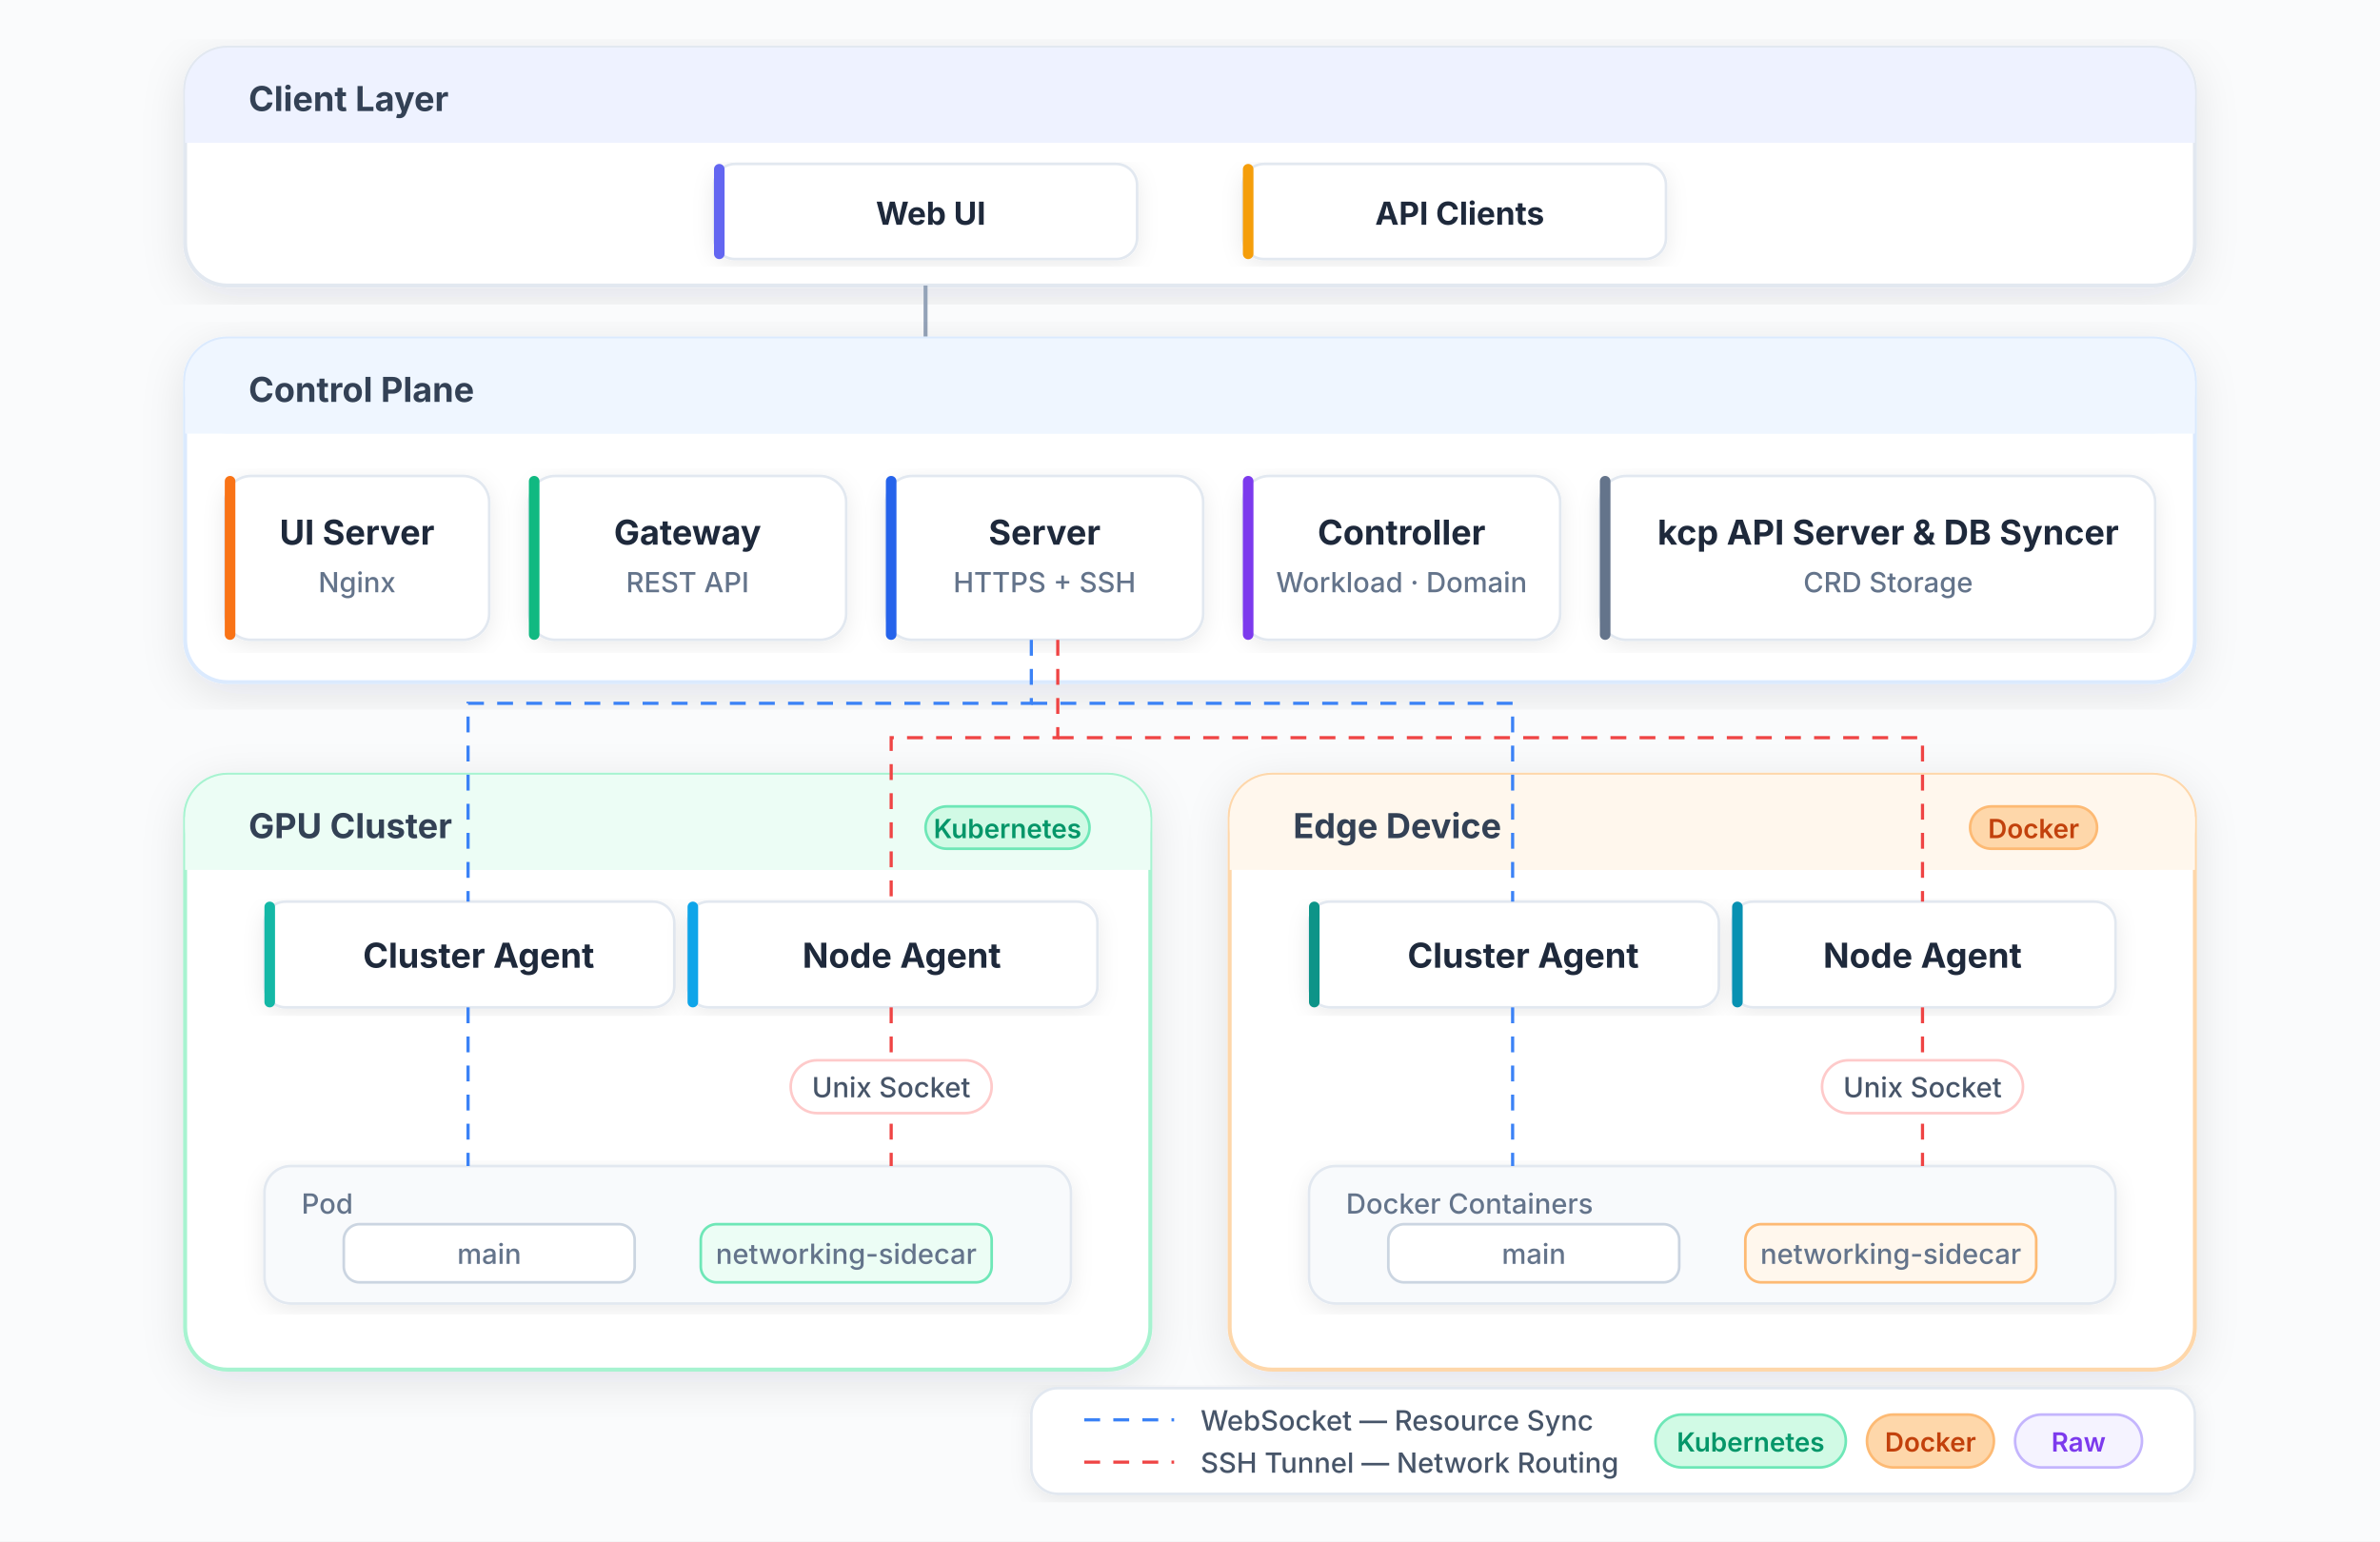
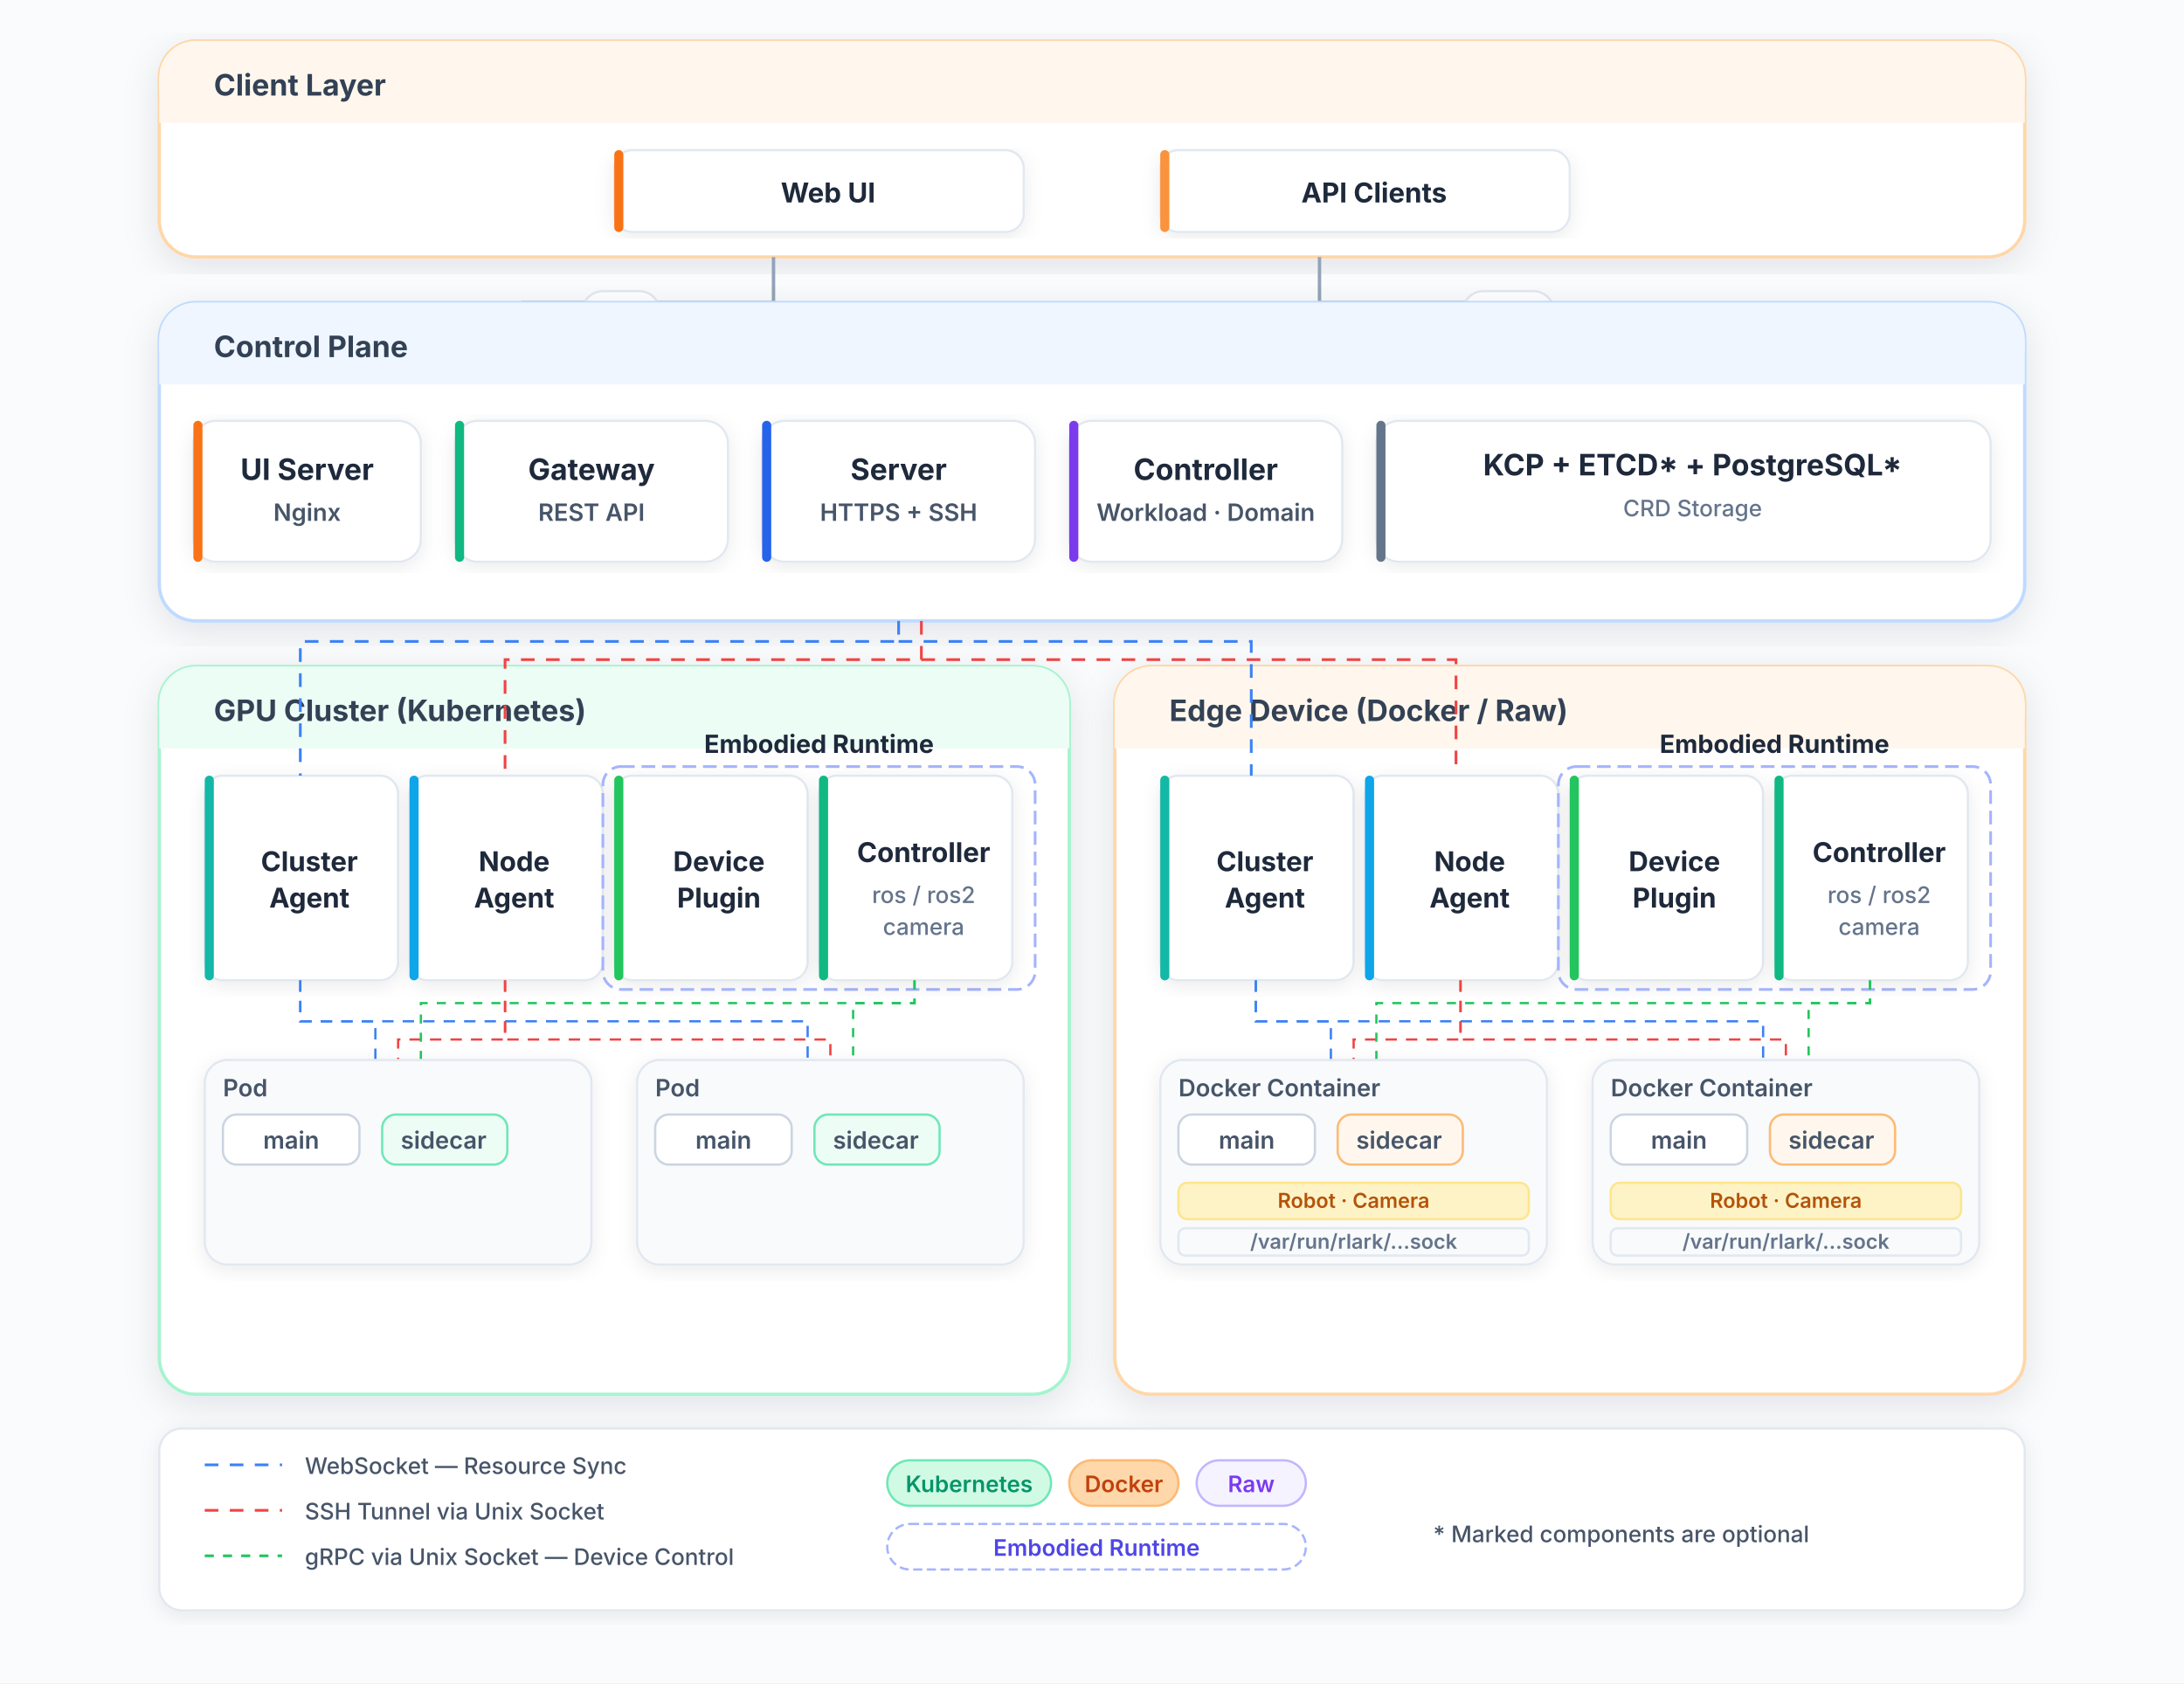
- <svg xmlns="http://www.w3.org/2000/svg" width="900" height="583" viewBox="0 0 900 583">
+ <svg xmlns="http://www.w3.org/2000/svg" width="960" height="740" viewBox="0 0 960 740">
  <defs>
    <filter id="shadow" x="-8%" y="-8%" width="116%" height="116%">
      <feDropShadow dx="0" dy="2" stdDeviation="4" flood-color="#0f172a" flood-opacity="0.08" />
    </filter>
    <filter id="shadow-lg" x="-8%" y="-8%" width="116%" height="116%">
      <feDropShadow dx="0" dy="4" stdDeviation="8" flood-color="#0f172a" flood-opacity="0.10" />
    </filter>
    <marker id="arrow-gray" markerWidth="6" markerHeight="6" refX="5" refY="3" orient="auto" markerUnits="strokeWidth">
      <path d="M0,0 L6,3 L0,6 Z" fill="#94A3B8" />
    </marker>
    <style>
      .font { font-family: Inter, system-ui, -apple-system, BlinkMacSystemFont, 'Segoe UI', sans-serif; }
      .section-title { font-size: 13px; font-weight: 700; fill: #334155; }
      .card-title { font-size: 13px; font-weight: 700; fill: #1E293B; }
      .card-title-sm { font-size: 12px; font-weight: 700; fill: #1E293B; }
-       .card-sub { font-size: 10.5px; font-weight: 500; fill: #64748B; }
+       .card-title-xs { font-size: 11px; font-weight: 700; fill: #1E293B; }
+       .card-sub { font-size: 10.5px; font-weight: 600; fill: #475569; }
+       .card-sub-sm { font-size: 10px; font-weight: 500; fill: #64748B; }
      .badge { font-size: 10px; font-weight: 600; }
-       .legend { font-size: 10.5px; font-weight: 500; fill: #475569; }
+       .badge-xs { font-size: 9px; font-weight: 600; }
+       .legend { font-size: 10px; font-weight: 500; fill: #475569; }
    </style>
  </defs>
-   <rect width="900" height="583" fill="#FAFBFC" />
+   <rect width="960" height="740" fill="#FAFBFC" />
  <g transform="translate(70, 18)">
-     <rect width="760" height="90" rx="16" fill="#FFFFFF" stroke="#E2E8F0" stroke-width="1.5" filter="url(#shadow-lg)" />
-     <rect x="0" y="0" width="760" height="36" rx="16" fill="#EEF2FF" />
-     <rect x="0" y="16" width="760" height="20" fill="#EEF2FF" />
+     <rect width="820" height="95" rx="16" fill="#FFFFFF" stroke="#FED7AA" stroke-width="1.5" filter="url(#shadow-lg)" />
+     <rect x="0" y="0" width="820" height="36" rx="16" fill="#FFF7ED" />
+     <rect x="0" y="16" width="820" height="20" fill="#FFF7ED" />
    <text x="24" y="24" class="font section-title">Client Layer</text>
-     <g transform="translate(200, 44)">
-       <rect width="160" height="36" rx="8" fill="#FFFFFF" stroke="#E2E8F0" filter="url(#shadow)" />
-       <rect x="0" y="0" width="4" height="36" rx="2" fill="#6366F1" />
-       <text x="82" y="23" text-anchor="middle" class="font card-title-sm">Web UI</text>
-     </g>
-     <g transform="translate(400, 44)">
-       <rect width="160" height="36" rx="8" fill="#FFFFFF" stroke="#E2E8F0" filter="url(#shadow)" />
-       <rect x="0" y="0" width="4" height="36" rx="2" fill="#F59E0B" />
-       <text x="82" y="23" text-anchor="middle" class="font card-title-sm">API Clients</text>
-     </g>
-   </g>
-   <path d="M350 108 L350 140 L260 140 L260 180" stroke="#94A3B8" stroke-width="1.5" fill="none" marker-end="url(#arrow-gray)" />
-   <rect x="288" y="135" width="34" height="18" rx="9" fill="#FFFFFF" stroke="#E2E8F0" />
-   <text x="305" y="148" text-anchor="middle" class="font" style="font-size:10px;fill:#64748B;">HTTP</text>
-   <g transform="translate(70, 128)">
-     <rect width="760" height="130" rx="16" fill="#FFFFFF" stroke="#DBEAFE" stroke-width="1.5" filter="url(#shadow-lg)" />
-     <rect x="0" y="0" width="760" height="36" rx="16" fill="#EFF6FF" />
-     <rect x="0" y="16" width="760" height="20" fill="#EFF6FF" />
+     <g transform="translate(200, 48)">
+       <rect width="180" height="36" rx="8" fill="#FFFFFF" stroke="#E2E8F0" filter="url(#shadow)" />
+       <rect x="0" y="0" width="4" height="36" rx="2" fill="#F97316" />
+       <text x="94" y="23" text-anchor="middle" class="font card-title-sm">Web UI</text>
+     </g>
+     <g transform="translate(440, 48)">
+       <rect width="180" height="36" rx="8" fill="#FFFFFF" stroke="#E2E8F0" filter="url(#shadow)" />
+       <rect x="0" y="0" width="4" height="36" rx="2" fill="#FB923C" />
+       <text x="94" y="23" text-anchor="middle" class="font card-title-sm">API Clients</text>
+     </g>
+   </g>
+   <path d="M340 113 L340 133 L230 133 L230 173" stroke="#94A3B8" stroke-width="1.5" fill="none" marker-end="url(#arrow-gray)" />
+   <rect x="256" y="128" width="34" height="18" rx="9" fill="#FFFFFF" stroke="#E2E8F0" />
+   <text x="273" y="141" text-anchor="middle" class="font" style="font-size:10px;fill:#64748B;">HTTP</text>
+   <path d="M580 113 L580 133 L680 133 L680 173" stroke="#94A3B8" stroke-width="1.5" fill="none" marker-end="url(#arrow-gray)" />
+   <rect x="643" y="128" width="40" height="18" rx="9" fill="#FFFFFF" stroke="#E2E8F0" />
+   <text x="663" y="141" text-anchor="middle" class="font" style="font-size:10px;fill:#64748B;">gRPC</text>
+   <g transform="translate(70, 133)">
+     <rect width="820" height="140" rx="16" fill="#FFFFFF" stroke="#BFDBFE" stroke-width="1.5" filter="url(#shadow-lg)" />
+     <rect x="0" y="0" width="820" height="36" rx="16" fill="#EFF6FF" />
+     <rect x="0" y="16" width="820" height="20" fill="#EFF6FF" />
    <text x="24" y="24" class="font section-title">Control Plane</text>
    <g transform="translate(15, 52)">
      <rect width="100" height="62" rx="10" fill="#FFFFFF" stroke="#E2E8F0" filter="url(#shadow)" />
      <rect x="0" y="0" width="4" height="62" rx="2" fill="#F97316" />
      <text x="50" y="26" text-anchor="middle" class="font card-title">UI Server</text>
      <text x="50" y="44" text-anchor="middle" class="font card-sub">Nginx</text>
    </g>
    <g transform="translate(130, 52)">
      <rect width="120" height="62" rx="10" fill="#FFFFFF" stroke="#E2E8F0" filter="url(#shadow)" />
      <rect x="0" y="0" width="4" height="62" rx="2" fill="#10B981" />
      <text x="60" y="26" text-anchor="middle" class="font card-title">Gateway</text>
      <text x="60" y="44" text-anchor="middle" class="font card-sub">REST API</text>
    </g>
    <g transform="translate(265, 52)">
      <rect width="120" height="62" rx="10" fill="#FFFFFF" stroke="#E2E8F0" filter="url(#shadow)" />
      <rect x="0" y="0" width="4" height="62" rx="2" fill="#2563EB" />
      <text x="60" y="26" text-anchor="middle" class="font card-title">Server</text>
      <text x="60" y="44" text-anchor="middle" class="font card-sub">HTTPS + SSH</text>
    </g>
    <g transform="translate(400, 52)">
      <rect width="120" height="62" rx="10" fill="#FFFFFF" stroke="#E2E8F0" filter="url(#shadow)" />
      <rect x="0" y="0" width="4" height="62" rx="2" fill="#7C3AED" />
      <text x="60" y="26" text-anchor="middle" class="font card-title">Controller</text>
      <text x="60" y="44" text-anchor="middle" class="font card-sub">Workload · Domain</text>
    </g>
    <g transform="translate(535, 52)">
-       <rect width="210" height="62" rx="10" fill="#FFFFFF" stroke="#E2E8F0" filter="url(#shadow)" />
+       <rect width="270" height="62" rx="10" fill="#FFFFFF" stroke="#E2E8F0" filter="url(#shadow)" />
      <rect x="0" y="0" width="4" height="62" rx="2" fill="#64748B" />
-       <text x="109" y="26" text-anchor="middle" class="font card-title">kcp API Server &amp; DB Syncer</text>
-       <text x="109" y="44" text-anchor="middle" class="font card-sub">CRD Storage</text>
+       <text x="139" y="24" text-anchor="middle" class="font card-title">KCP + ETCD* + PostgreSQL*</text>
+       <text x="139" y="42" text-anchor="middle" class="font card-sub-sm">CRD Storage</text>
    </g>
  </g>
  <g transform="translate(70, 293)">
-     <rect width="365" height="225" rx="16" fill="#FFFFFF" stroke="#A7F3D0" stroke-width="1.5" filter="url(#shadow-lg)" />
-     <rect x="0" y="0" width="365" height="36" rx="16" fill="#ECFDF5" />
-     <rect x="0" y="16" width="365" height="20" fill="#ECFDF5" />
-     <text x="24" y="24" class="font section-title">GPU Cluster</text>
-     <rect x="280" y="12" width="62" height="16" rx="8" fill="#D1FAE5" stroke="#6EE7B7" />
-     <text x="311" y="24" text-anchor="middle" class="font badge" fill="#059669">Kubernetes</text>
-     <g transform="translate(30, 48)">
-       <rect width="155" height="40" rx="8" fill="#FFFFFF" stroke="#E2E8F0" filter="url(#shadow)" />
-       <rect x="0" y="0" width="4" height="40" rx="2" fill="#14B8A6" />
-       <text x="81" y="25" text-anchor="middle" class="font card-title">Cluster Agent</text>
-     </g>
-     <g transform="translate(190, 48)">
-       <rect width="155" height="40" rx="8" fill="#FFFFFF" stroke="#E2E8F0" filter="url(#shadow)" />
-       <rect x="0" y="0" width="4" height="40" rx="2" fill="#0EA5E9" />
-       <text x="81" y="25" text-anchor="middle" class="font card-title">Node Agent</text>
-     </g>
-     <g transform="translate(30, 148)">
-       <rect width="305" height="52" rx="10" fill="#F8FAFC" stroke="#E2E8F0" filter="url(#shadow)" />
-       <text x="14" y="18" class="font card-sub">Pod</text>
-       <rect x="30" y="22" width="110" height="22" rx="6" fill="#FFFFFF" stroke="#CBD5E1" />
-       <text x="85" y="37" text-anchor="middle" class="font card-sub">main</text>
-       <rect x="165" y="22" width="110" height="22" rx="6" fill="#ECFDF5" stroke="#6EE7B7" />
-       <text x="220" y="37" text-anchor="middle" class="font card-sub">networking-sidecar</text>
-     </g>
-     <path d="M107 88 L107 148" stroke="#3B82F6" stroke-width="1.2" fill="none" stroke-dasharray="6 5" />
-   </g>
-   <g transform="translate(465, 293)">
-     <rect width="365" height="225" rx="16" fill="#FFFFFF" stroke="#FED7AA" stroke-width="1.5" filter="url(#shadow-lg)" />
-     <rect x="0" y="0" width="365" height="36" rx="16" fill="#FFF7ED" />
-     <rect x="0" y="16" width="365" height="20" fill="#FFF7ED" />
-     <text x="24" y="24" class="font section-title">Edge Device</text>
-     <rect x="280" y="12" width="48" height="16" rx="8" fill="#FED7AA" stroke="#FDBA74" />
-     <text x="304" y="24" text-anchor="middle" class="font badge" fill="#C2410C">Docker</text>
-     <g transform="translate(30, 48)">
-       <rect width="155" height="40" rx="8" fill="#FFFFFF" stroke="#E2E8F0" filter="url(#shadow)" />
-       <rect x="0" y="0" width="4" height="40" rx="2" fill="#0D9488" />
-       <text x="81" y="25" text-anchor="middle" class="font card-title">Cluster Agent</text>
-     </g>
-     <g transform="translate(190, 48)">
-       <rect width="145" height="40" rx="8" fill="#FFFFFF" stroke="#E2E8F0" filter="url(#shadow)" />
-       <rect x="0" y="0" width="4" height="40" rx="2" fill="#0891B2" />
-       <text x="72" y="25" text-anchor="middle" class="font card-title">Node Agent</text>
-     </g>
-     <g transform="translate(30, 148)">
-       <rect width="305" height="52" rx="10" fill="#F8FAFC" stroke="#E2E8F0" filter="url(#shadow)" />
-       <text x="14" y="18" class="font card-sub">Docker Containers</text>
-       <rect x="30" y="22" width="110" height="22" rx="6" fill="#FFFFFF" stroke="#CBD5E1" />
-       <text x="85" y="37" text-anchor="middle" class="font card-sub">main</text>
-       <rect x="165" y="22" width="110" height="22" rx="6" fill="#FFF7ED" stroke="#FDBA74" />
-       <text x="220" y="37" text-anchor="middle" class="font card-sub">networking-sidecar</text>
-     </g>
-     <path d="M107 88 L107 148" stroke="#3B82F6" stroke-width="1.2" fill="none" stroke-dasharray="6 5" />
-   </g>
-   <path d="M390 242 L390 266 L177 266 L177 341" stroke="#3B82F6" stroke-width="1.2" fill="none" stroke-dasharray="6 5" />
-   <path d="M390 266 L572 266 L572 341" stroke="#3B82F6" stroke-width="1.2" fill="none" stroke-dasharray="6 5" />
-   <path d="M400 242 L400 279 L337 279 L337 341" stroke="#EF4444" stroke-width="1.2" fill="none" stroke-dasharray="6 5" />
-   <path d="M400 279 L727 279 L727 341" stroke="#EF4444" stroke-width="1.2" fill="none" stroke-dasharray="6 5" />
-   <path d="M337 381 L337 441" stroke="#EF4444" stroke-width="1.2" fill="none" stroke-dasharray="6 5" />
-   <path d="M727 381 L727 441" stroke="#EF4444" stroke-width="1.2" fill="none" stroke-dasharray="6 5" />
-   <rect x="299" y="401" width="76" height="20" rx="10" fill="#FFFFFF" stroke="#FECACA" />
-   <text x="337" y="415" text-anchor="middle" class="font legend" fill="#DC2626">Unix Socket</text>
-   <rect x="689" y="401" width="76" height="20" rx="10" fill="#FFFFFF" stroke="#FECACA" />
-   <text x="727" y="415" text-anchor="middle" class="font legend" fill="#DC2626">Unix Socket</text>
-   <g transform="translate(390, 525)">
-     <rect width="440" height="40" rx="10" fill="#FFFFFF" stroke="#E2E8F0" filter="url(#shadow)" />
-     <line x1="20" y1="12" x2="54" y2="12" stroke="#3B82F6" stroke-width="1.2" stroke-dasharray="6 5" />
-     <text x="64" y="16" class="font legend">WebSocket — Resource Sync</text>
-     <line x1="20" y1="28" x2="54" y2="28" stroke="#EF4444" stroke-width="1.2" stroke-dasharray="6 5" />
-     <text x="64" y="32" class="font legend">SSH Tunnel — Network Routing</text>
-     <rect x="236" y="10" width="72" height="20" rx="10" fill="#D1FAE5" stroke="#6EE7B7" />
-     <text x="272" y="24" text-anchor="middle" class="font badge" fill="#059669">Kubernetes</text>
-     <rect x="316" y="10" width="48" height="20" rx="10" fill="#FED7AA" stroke="#FDBA74" />
-     <text x="340" y="24" text-anchor="middle" class="font badge" fill="#C2410C">Docker</text>
-     <rect x="372" y="10" width="48" height="20" rx="10" fill="#F5F3FF" stroke="#C4B5FD" />
-     <text x="396" y="24" text-anchor="middle" class="font badge" fill="#7C3AED">Raw</text>
+     <rect width="400" height="320" rx="16" fill="#FFFFFF" stroke="#A7F3D0" stroke-width="1.5" filter="url(#shadow-lg)" />
+     <rect x="0" y="0" width="400" height="36" rx="16" fill="#ECFDF5" />
+     <rect x="0" y="16" width="400" height="20" fill="#ECFDF5" />
+     <text x="24" y="24" class="font section-title">GPU Cluster (Kubernetes)</text>
+     <g transform="translate(20, 48)">
+       <rect width="85" height="90" rx="8" fill="#FFFFFF" stroke="#E2E8F0" filter="url(#shadow)" />
+       <rect x="0" y="0" width="4" height="90" rx="2" fill="#14B8A6" />
+       <text x="46" y="42" text-anchor="middle" class="font card-title-sm">Cluster</text>
+       <text x="46" y="58" text-anchor="middle" class="font card-title-sm">Agent</text>
+     </g>
+     <g transform="translate(110, 48)">
+       <rect width="85" height="90" rx="8" fill="#FFFFFF" stroke="#E2E8F0" filter="url(#shadow)" />
+       <rect x="0" y="0" width="4" height="90" rx="2" fill="#0EA5E9" />
+       <text x="46" y="42" text-anchor="middle" class="font card-title-sm">Node</text>
+       <text x="46" y="58" text-anchor="middle" class="font card-title-sm">Agent</text>
+     </g>
+     <g transform="translate(200, 48)">
+       <rect width="85" height="90" rx="8" fill="#FFFFFF" stroke="#E2E8F0" filter="url(#shadow)" />
+       <rect x="0" y="0" width="4" height="90" rx="2" fill="#22C55E" />
+       <text x="46" y="42" text-anchor="middle" class="font card-title-sm">Device</text>
+       <text x="46" y="58" text-anchor="middle" class="font card-title-sm">Plugin</text>
+     </g>
+     <rect x="195" y="44" width="190" height="98" rx="8" fill="none" stroke="#A5B4FC" stroke-width="1.2" stroke-dasharray="6 3" />
+     <text x="290" y="38" text-anchor="middle" class="font card-title-xs" fill="#4F46E5">Embodied Runtime</text>
+     <g transform="translate(290, 48)">
+       <rect width="85" height="90" rx="8" fill="#FFFFFF" stroke="#E2E8F0" filter="url(#shadow)" />
+       <rect x="0" y="0" width="4" height="90" rx="2" fill="#10B981" />
+       <text x="46" y="38" text-anchor="middle" class="font card-title-sm">Controller</text>
+       <text x="46" y="56" text-anchor="middle" class="font card-sub-sm">ros / ros2</text>
+       <text x="46" y="70" text-anchor="middle" class="font card-sub-sm">camera</text>
+     </g>
+     <path d="M62 138 L62 156 L95 156 L95 173" stroke="#3B82F6" stroke-width="1" fill="none" stroke-dasharray="5 4" />
+     <path d="M62 138 L62 156 L285 156 L285 173" stroke="#3B82F6" stroke-width="1" fill="none" stroke-dasharray="5 4" />
+     <path d="M152 138 L152 164 L105 164 L105 173" stroke="#EF4444" stroke-width="1" fill="none" stroke-dasharray="5 4" />
+     <path d="M152 138 L152 164 L295 164 L295 173" stroke="#EF4444" stroke-width="1" fill="none" stroke-dasharray="5 4" />
+     <path d="M332 138 L332 148 L115 148 L115 173" stroke="#22C55E" stroke-width="1" fill="none" stroke-dasharray="4 4" />
+     <path d="M332 138 L332 148 L305 148 L305 173" stroke="#22C55E" stroke-width="1" fill="none" stroke-dasharray="4 4" />
+     <g transform="translate(20, 173)">
+       <rect width="170" height="90" rx="10" fill="#F8FAFC" stroke="#E2E8F0" filter="url(#shadow)" />
+       <text x="8" y="16" class="font card-sub">Pod</text>
+       <rect x="8" y="24" width="60" height="22" rx="6" fill="#FFFFFF" stroke="#CBD5E1" />
+       <text x="38" y="39" text-anchor="middle" class="font card-sub">main</text>
+       <rect x="78" y="24" width="55" height="22" rx="6" fill="#ECFDF5" stroke="#6EE7B7" />
+       <text x="105" y="39" text-anchor="middle" class="font card-sub">sidecar</text>
+     </g>
+     <g transform="translate(210, 173)">
+       <rect width="170" height="90" rx="10" fill="#F8FAFC" stroke="#E2E8F0" filter="url(#shadow)" />
+       <text x="8" y="16" class="font card-sub">Pod</text>
+       <rect x="8" y="24" width="60" height="22" rx="6" fill="#FFFFFF" stroke="#CBD5E1" />
+       <text x="38" y="39" text-anchor="middle" class="font card-sub">main</text>
+       <rect x="78" y="24" width="55" height="22" rx="6" fill="#ECFDF5" stroke="#6EE7B7" />
+       <text x="105" y="39" text-anchor="middle" class="font card-sub">sidecar</text>
+     </g>
+   </g>
+   <g transform="translate(490, 293)">
+     <rect width="400" height="320" rx="16" fill="#FFFFFF" stroke="#FED7AA" stroke-width="1.5" filter="url(#shadow-lg)" />
+     <rect x="0" y="0" width="400" height="36" rx="16" fill="#FFF7ED" />
+     <rect x="0" y="16" width="400" height="20" fill="#FFF7ED" />
+     <text x="24" y="24" class="font section-title">Edge Device (Docker / Raw)</text>
+     <g transform="translate(20, 48)">
+       <rect width="85" height="90" rx="8" fill="#FFFFFF" stroke="#E2E8F0" filter="url(#shadow)" />
+       <rect x="0" y="0" width="4" height="90" rx="2" fill="#14B8A6" />
+       <text x="46" y="42" text-anchor="middle" class="font card-title-sm">Cluster</text>
+       <text x="46" y="58" text-anchor="middle" class="font card-title-sm">Agent</text>
+     </g>
+     <g transform="translate(110, 48)">
+       <rect width="85" height="90" rx="8" fill="#FFFFFF" stroke="#E2E8F0" filter="url(#shadow)" />
+       <rect x="0" y="0" width="4" height="90" rx="2" fill="#0EA5E9" />
+       <text x="46" y="42" text-anchor="middle" class="font card-title-sm">Node</text>
+       <text x="46" y="58" text-anchor="middle" class="font card-title-sm">Agent</text>
+     </g>
+     <g transform="translate(200, 48)">
+       <rect width="85" height="90" rx="8" fill="#FFFFFF" stroke="#E2E8F0" filter="url(#shadow)" />
+       <rect x="0" y="0" width="4" height="90" rx="2" fill="#22C55E" />
+       <text x="46" y="42" text-anchor="middle" class="font card-title-sm">Device</text>
+       <text x="46" y="58" text-anchor="middle" class="font card-title-sm">Plugin</text>
+     </g>
+     <rect x="195" y="44" width="190" height="98" rx="8" fill="none" stroke="#A5B4FC" stroke-width="1.2" stroke-dasharray="6 3" />
+     <text x="290" y="38" text-anchor="middle" class="font card-title-xs" fill="#4F46E5">Embodied Runtime</text>
+     <g transform="translate(290, 48)">
+       <rect width="85" height="90" rx="8" fill="#FFFFFF" stroke="#E2E8F0" filter="url(#shadow)" />
+       <rect x="0" y="0" width="4" height="90" rx="2" fill="#10B981" />
+       <text x="46" y="38" text-anchor="middle" class="font card-title-sm">Controller</text>
+       <text x="46" y="56" text-anchor="middle" class="font card-sub-sm">ros / ros2</text>
+       <text x="46" y="70" text-anchor="middle" class="font card-sub-sm">camera</text>
+     </g>
+     <path d="M62 138 L62 156 L95 156 L95 173" stroke="#3B82F6" stroke-width="1" fill="none" stroke-dasharray="5 4" />
+     <path d="M62 138 L62 156 L285 156 L285 173" stroke="#3B82F6" stroke-width="1" fill="none" stroke-dasharray="5 4" />
+     <path d="M152 138 L152 164 L105 164 L105 173" stroke="#EF4444" stroke-width="1" fill="none" stroke-dasharray="5 4" />
+     <path d="M152 138 L152 164 L295 164 L295 173" stroke="#EF4444" stroke-width="1" fill="none" stroke-dasharray="5 4" />
+     <path d="M332 138 L332 148 L115 148 L115 173" stroke="#22C55E" stroke-width="1" fill="none" stroke-dasharray="4 4" />
+     <path d="M332 138 L332 148 L305 148 L305 173" stroke="#22C55E" stroke-width="1" fill="none" stroke-dasharray="4 4" />
+     <g transform="translate(20, 173)">
+       <rect width="170" height="90" rx="10" fill="#F8FAFC" stroke="#E2E8F0" filter="url(#shadow)" />
+       <text x="8" y="16" class="font card-sub">Docker Container</text>
+       <rect x="8" y="24" width="60" height="22" rx="6" fill="#FFFFFF" stroke="#CBD5E1" />
+       <text x="38" y="39" text-anchor="middle" class="font card-sub">main</text>
+       <rect x="78" y="24" width="55" height="22" rx="6" fill="#FFF7ED" stroke="#FDBA74" />
+       <text x="105" y="39" text-anchor="middle" class="font card-sub">sidecar</text>
+       <rect x="8" y="54" width="154" height="16" rx="4" fill="#FEF3C7" stroke="#FDE68A" />
+       <text x="85" y="65" text-anchor="middle" class="font badge-xs" fill="#B45309">Robot · Camera</text>
+       <rect x="8" y="74" width="154" height="12" rx="3" fill="#F8FAFC" stroke="#E2E8F0" />
+       <text x="85" y="83" text-anchor="middle" class="font badge-xs" fill="#64748B">/var/run/rlark/...sock</text>
+     </g>
+     <g transform="translate(210, 173)">
+       <rect width="170" height="90" rx="10" fill="#F8FAFC" stroke="#E2E8F0" filter="url(#shadow)" />
+       <text x="8" y="16" class="font card-sub">Docker Container</text>
+       <rect x="8" y="24" width="60" height="22" rx="6" fill="#FFFFFF" stroke="#CBD5E1" />
+       <text x="38" y="39" text-anchor="middle" class="font card-sub">main</text>
+       <rect x="78" y="24" width="55" height="22" rx="6" fill="#FFF7ED" stroke="#FDBA74" />
+       <text x="105" y="39" text-anchor="middle" class="font card-sub">sidecar</text>
+       <rect x="8" y="54" width="154" height="16" rx="4" fill="#FEF3C7" stroke="#FDE68A" />
+       <text x="85" y="65" text-anchor="middle" class="font badge-xs" fill="#B45309">Robot · Camera</text>
+       <rect x="8" y="74" width="154" height="12" rx="3" fill="#F8FAFC" stroke="#E2E8F0" />
+       <text x="85" y="83" text-anchor="middle" class="font badge-xs" fill="#64748B">/var/run/rlark/...sock</text>
+     </g>
+   </g>
+   <path d="M395 273 L395 282 L132 282 L132 341" stroke="#3B82F6" stroke-width="1.2" fill="none" stroke-dasharray="6 5" />
+   <path d="M395 282 L550 282 L550 341" stroke="#3B82F6" stroke-width="1.2" fill="none" stroke-dasharray="6 5" />
+   <path d="M405 273 L405 290 L222 290 L222 341" stroke="#EF4444" stroke-width="1.2" fill="none" stroke-dasharray="6 5" />
+   <path d="M405 290 L640 290 L640 341" stroke="#EF4444" stroke-width="1.2" fill="none" stroke-dasharray="6 5" />
+   <g transform="translate(70, 628)">
+     <rect width="820" height="80" rx="10" fill="#FFFFFF" stroke="#E2E8F0" filter="url(#shadow)" />
+     <line x1="20" y1="16" x2="54" y2="16" stroke="#3B82F6" stroke-width="1.2" stroke-dasharray="6 5" />
+     <text x="64" y="20" class="font legend">WebSocket — Resource Sync</text>
+     <line x1="20" y1="36" x2="54" y2="36" stroke="#EF4444" stroke-width="1.2" stroke-dasharray="6 5" />
+     <text x="64" y="40" class="font legend">SSH Tunnel via Unix Socket</text>
+     <line x1="20" y1="56" x2="54" y2="56" stroke="#22C55E" stroke-width="1.2" stroke-dasharray="4 4" />
+     <text x="64" y="60" class="font legend">gRPC via Unix Socket — Device Control</text>
+     <rect x="320" y="14" width="72" height="20" rx="10" fill="#D1FAE5" stroke="#6EE7B7" />
+     <text x="356" y="28" text-anchor="middle" class="font badge" fill="#059669">Kubernetes</text>
+     <rect x="400" y="14" width="48" height="20" rx="10" fill="#FED7AA" stroke="#FDBA74" />
+     <text x="424" y="28" text-anchor="middle" class="font badge" fill="#C2410C">Docker</text>
+     <rect x="456" y="14" width="48" height="20" rx="10" fill="#F5F3FF" stroke="#C4B5FD" />
+     <text x="480" y="28" text-anchor="middle" class="font badge" fill="#7C3AED">Raw</text>
+     <rect x="320" y="42" width="184" height="20" rx="10" fill="none" stroke="#A5B4FC" stroke-width="1" stroke-dasharray="4 2" />
+     <text x="412" y="56" text-anchor="middle" class="font badge" fill="#4F46E5">Embodied Runtime</text>
+     <text x="560" y="50" class="font legend" fill="#64748B">* Marked components are optional</text>
  </g>
</svg>
